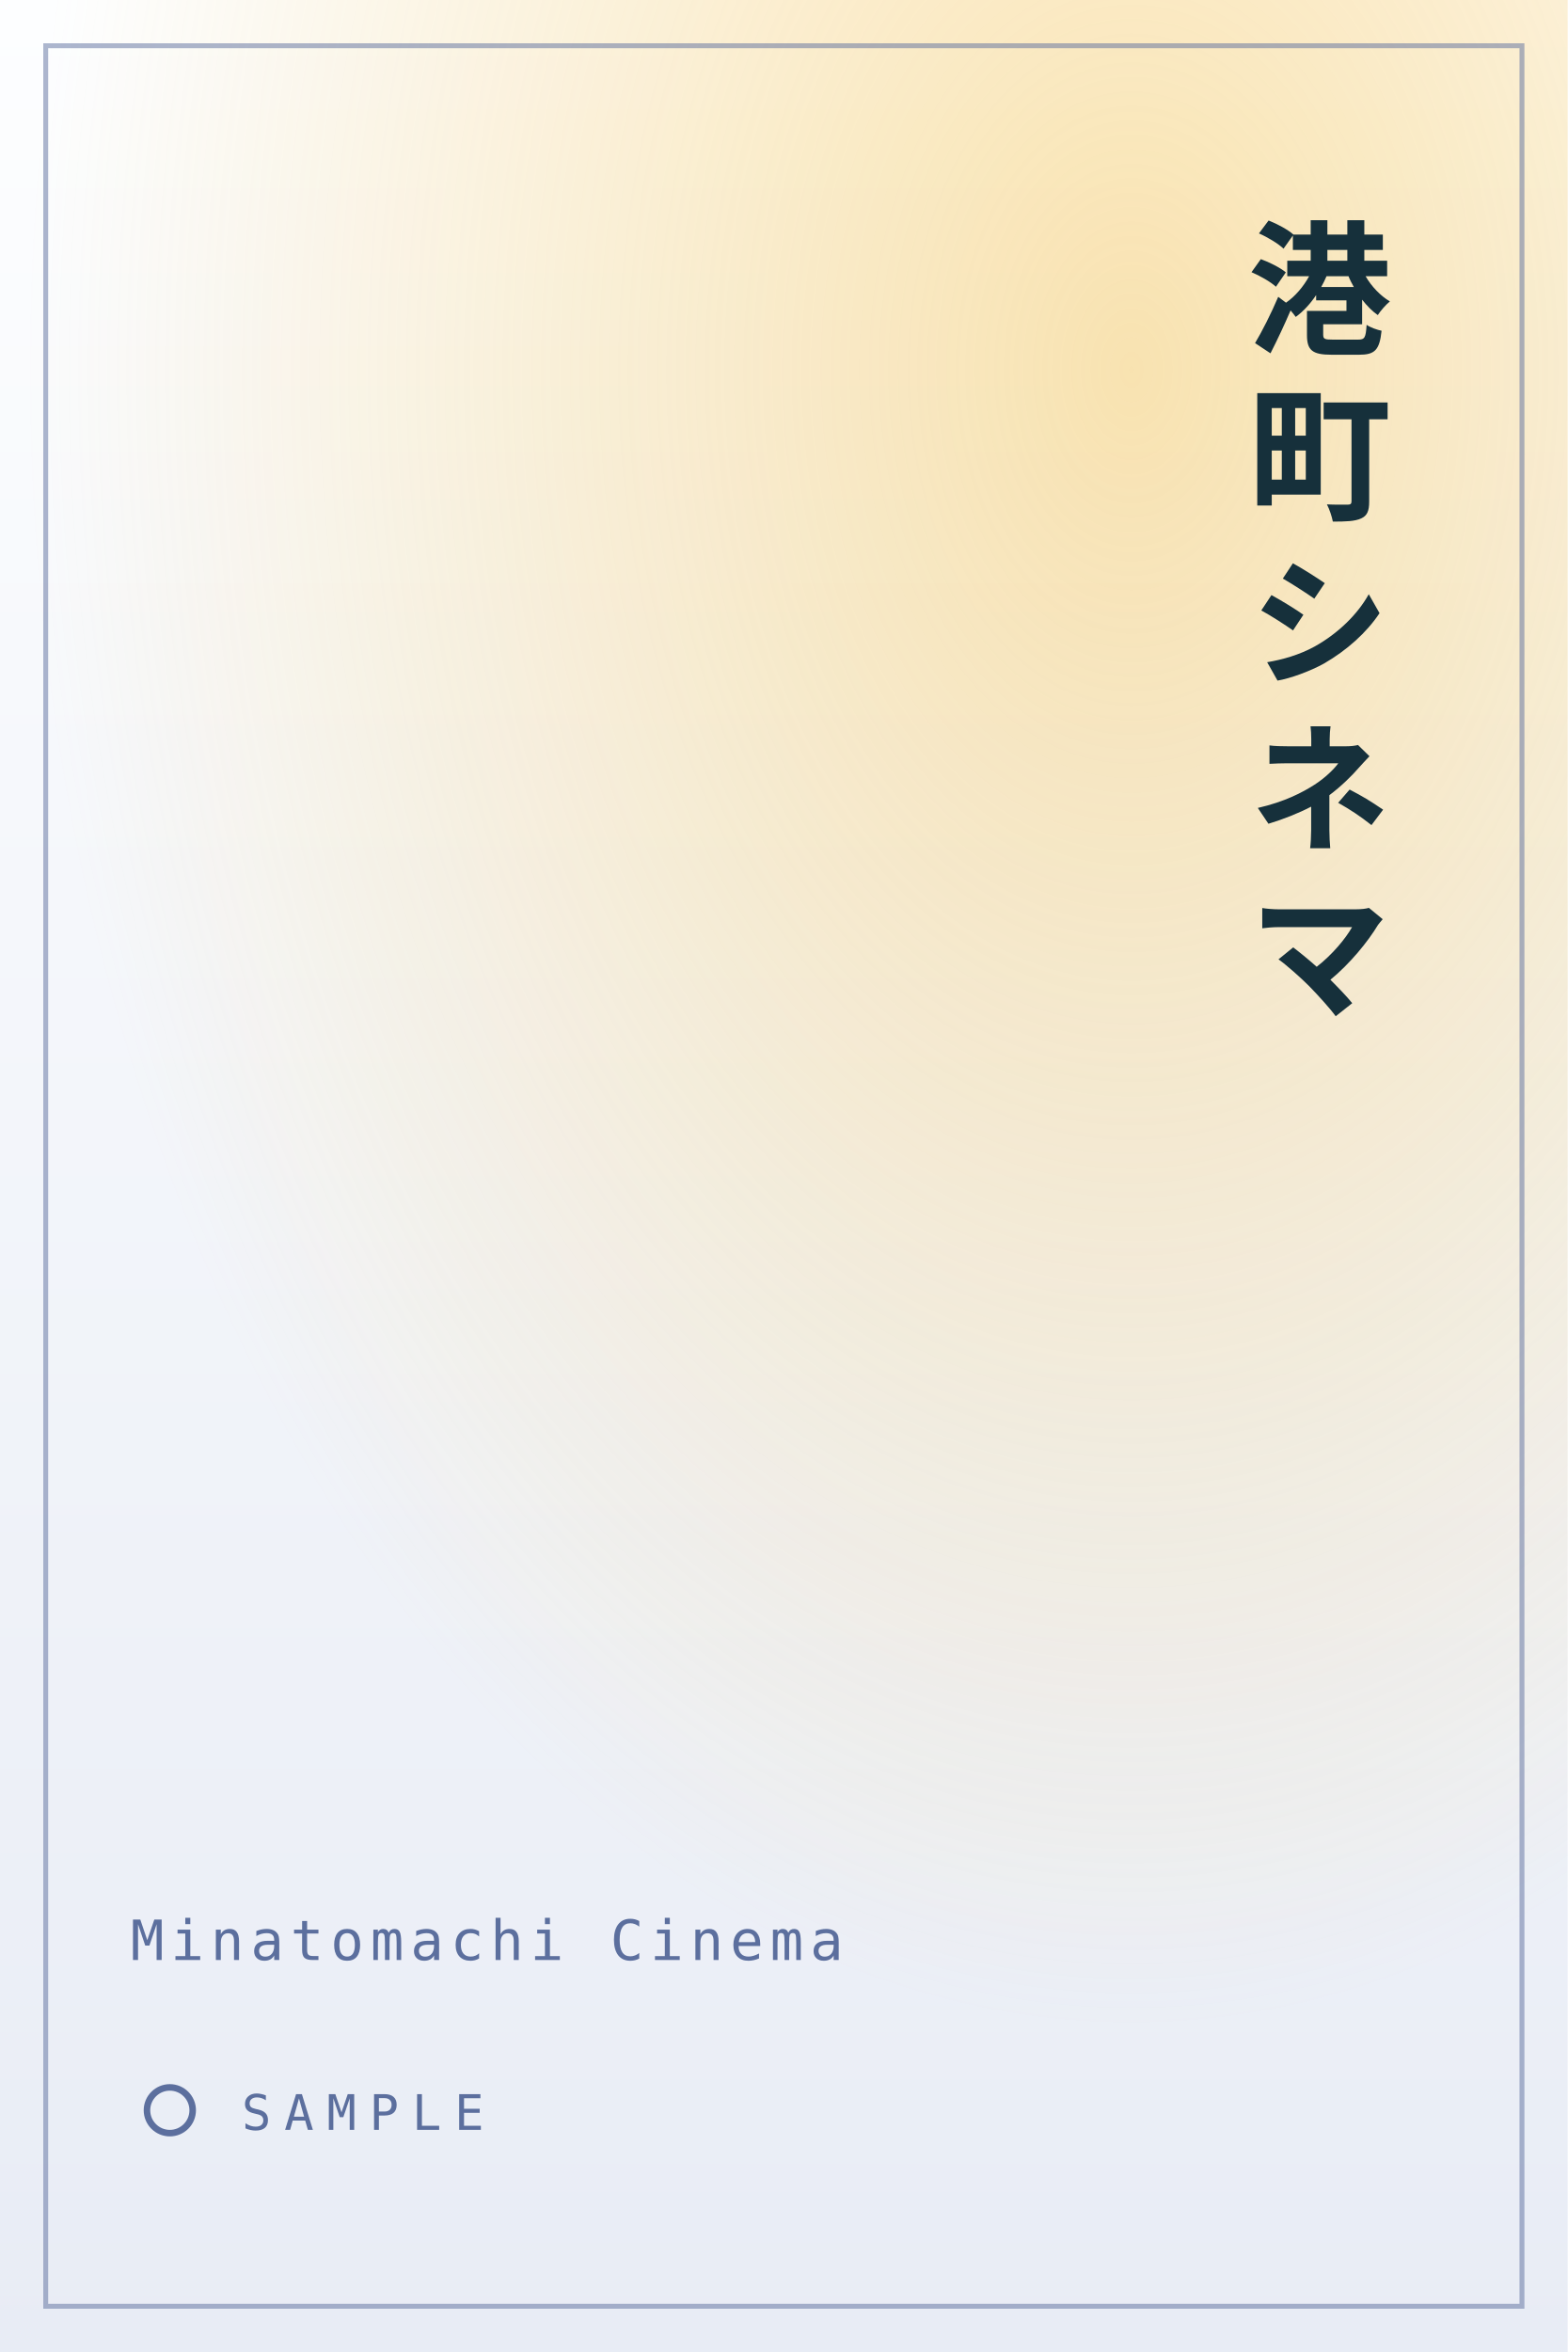
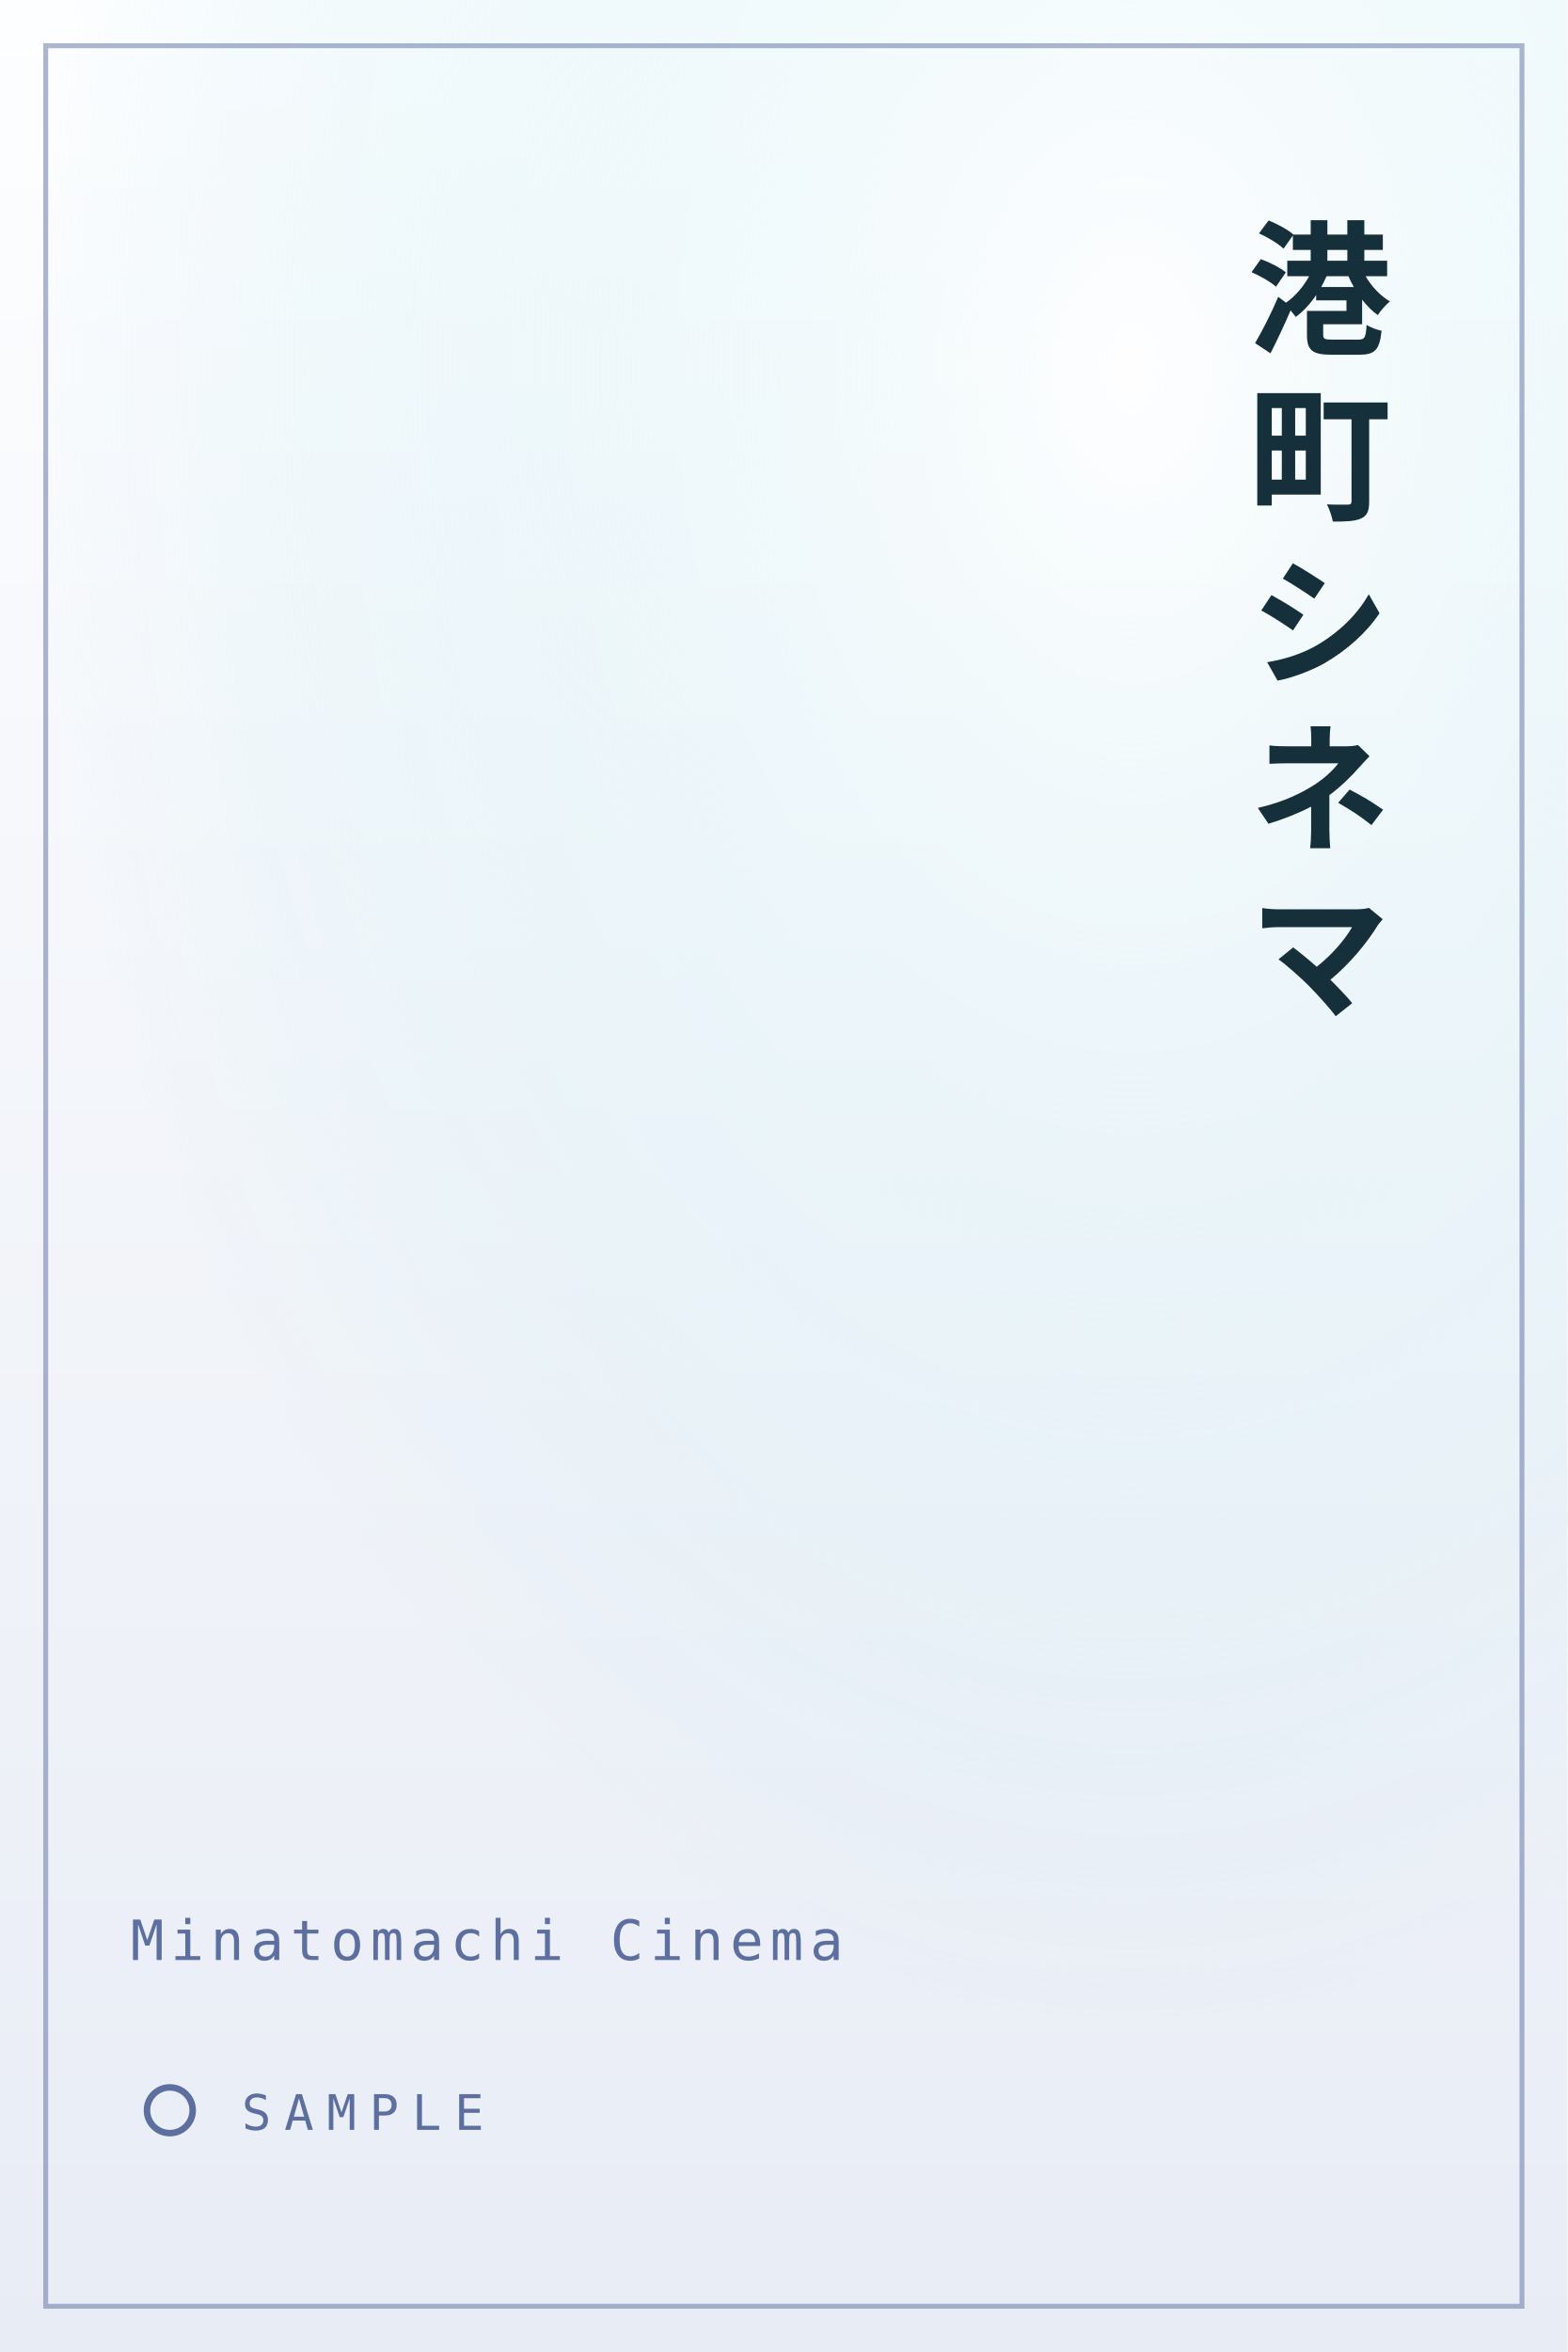
<svg xmlns="http://www.w3.org/2000/svg" width="960" height="1440" viewBox="0 0 480 720" role="img" aria-label="港町シネマ（サンプル作品ポスター）">
  <defs>
    <linearGradient id="g" x1="0" y1="0" x2="0" y2="1">
      <stop offset="0" stop-color="#fdfeff" />
      <stop offset="1" stop-color="#e8ecf5" />
    </linearGradient>
    <radialGradient id="sun" cx="0.72" cy="0.16" r="0.7">
-       <stop offset="0" stop-color="#f6c453" stop-opacity="0.45" />
-       <stop offset="1" stop-color="#f6c453" stop-opacity="0" />
+       <stop offset="0" stop-color="#ffffff" stop-opacity="0.85" />
+       <stop offset="1" stop-color="#bfe8f0" stop-opacity="0" />
    </radialGradient>
  </defs>
  <rect width="480" height="720" fill="url(#g)" />
  <rect width="480" height="720" fill="url(#sun)" />
  <rect x="14" y="14" width="452" height="692" fill="none" stroke="#5c6f9e" stroke-opacity="0.5" stroke-width="1.5" />
  <text x="404" y="66" writing-mode="tb" font-family="'Hiragino Kaku Gothic ProN',sans-serif" font-weight="bold" font-size="44" letter-spacing="7" fill="#16303b">港町シネマ</text>
  <text x="40" y="600" font-family="Menlo,monospace" font-size="17" letter-spacing="2" fill="#5c6f9e">Minatomachi Cinema</text>
  <circle cx="52" cy="646" r="7" fill="none" stroke="#5c6f9e" stroke-width="2" />
  <text x="74" y="652" font-family="Menlo,monospace" font-size="15" letter-spacing="4" fill="#5c6f9e">SAMPLE</text>
</svg>
